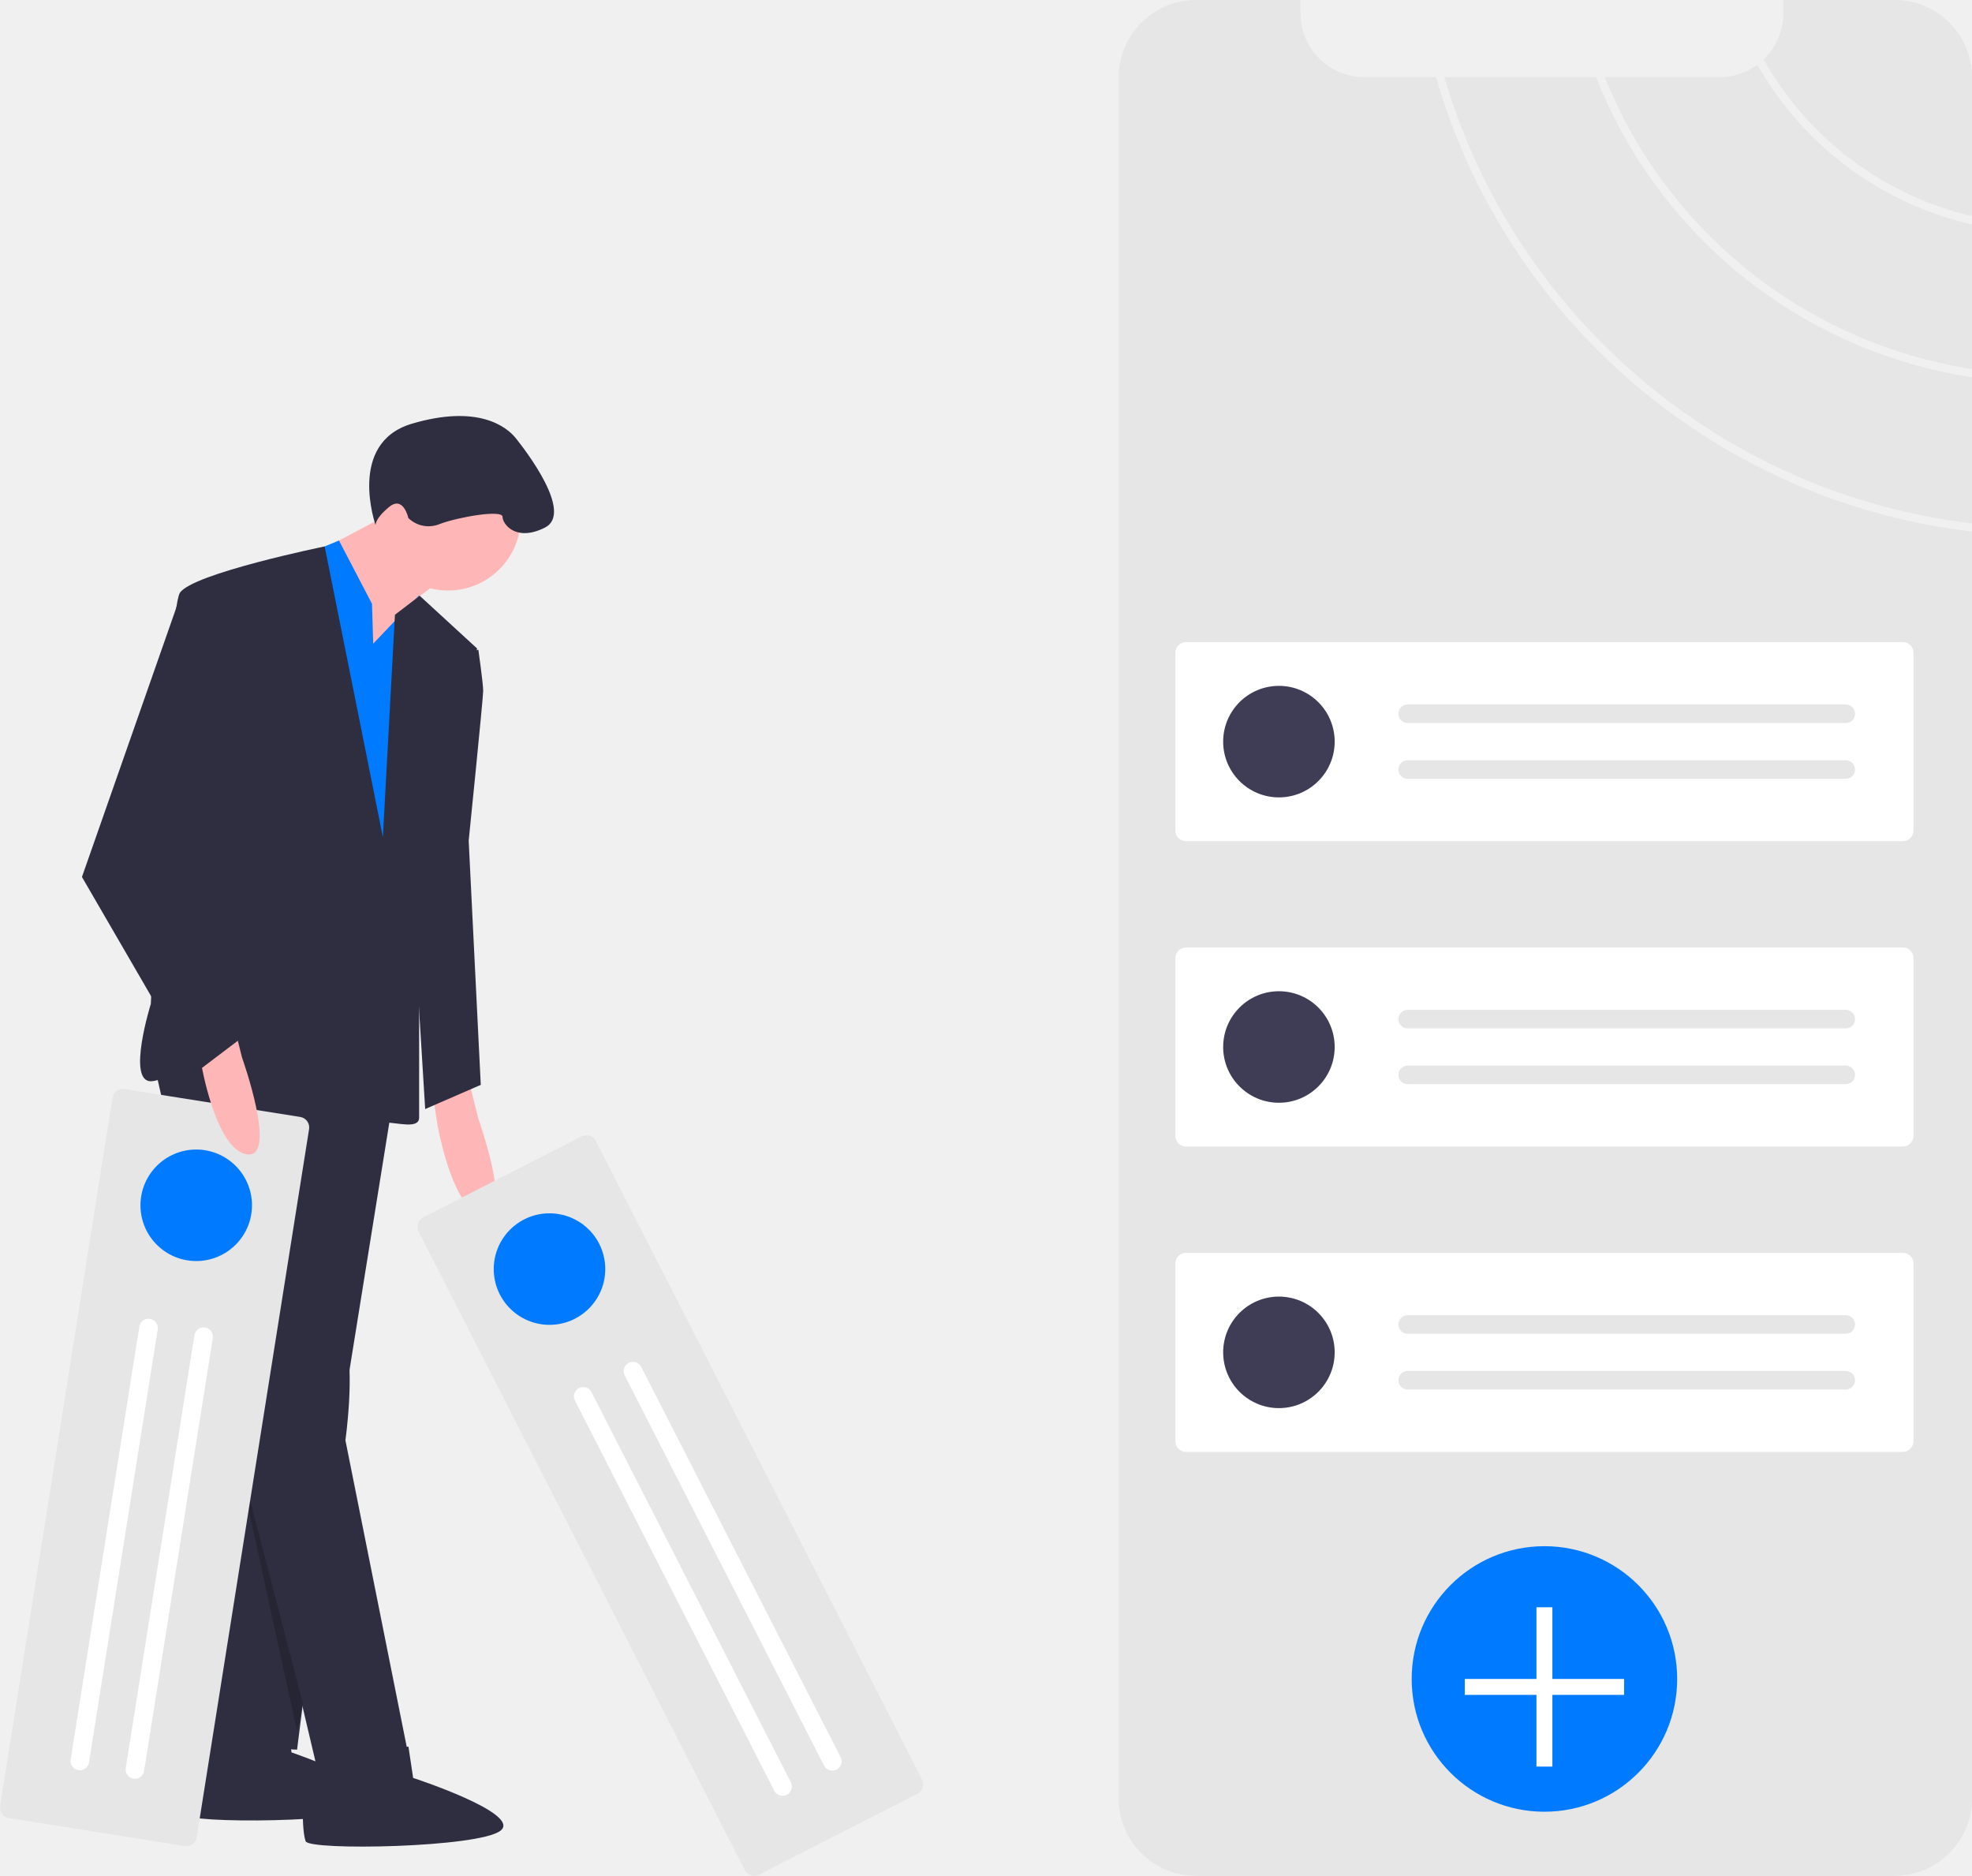
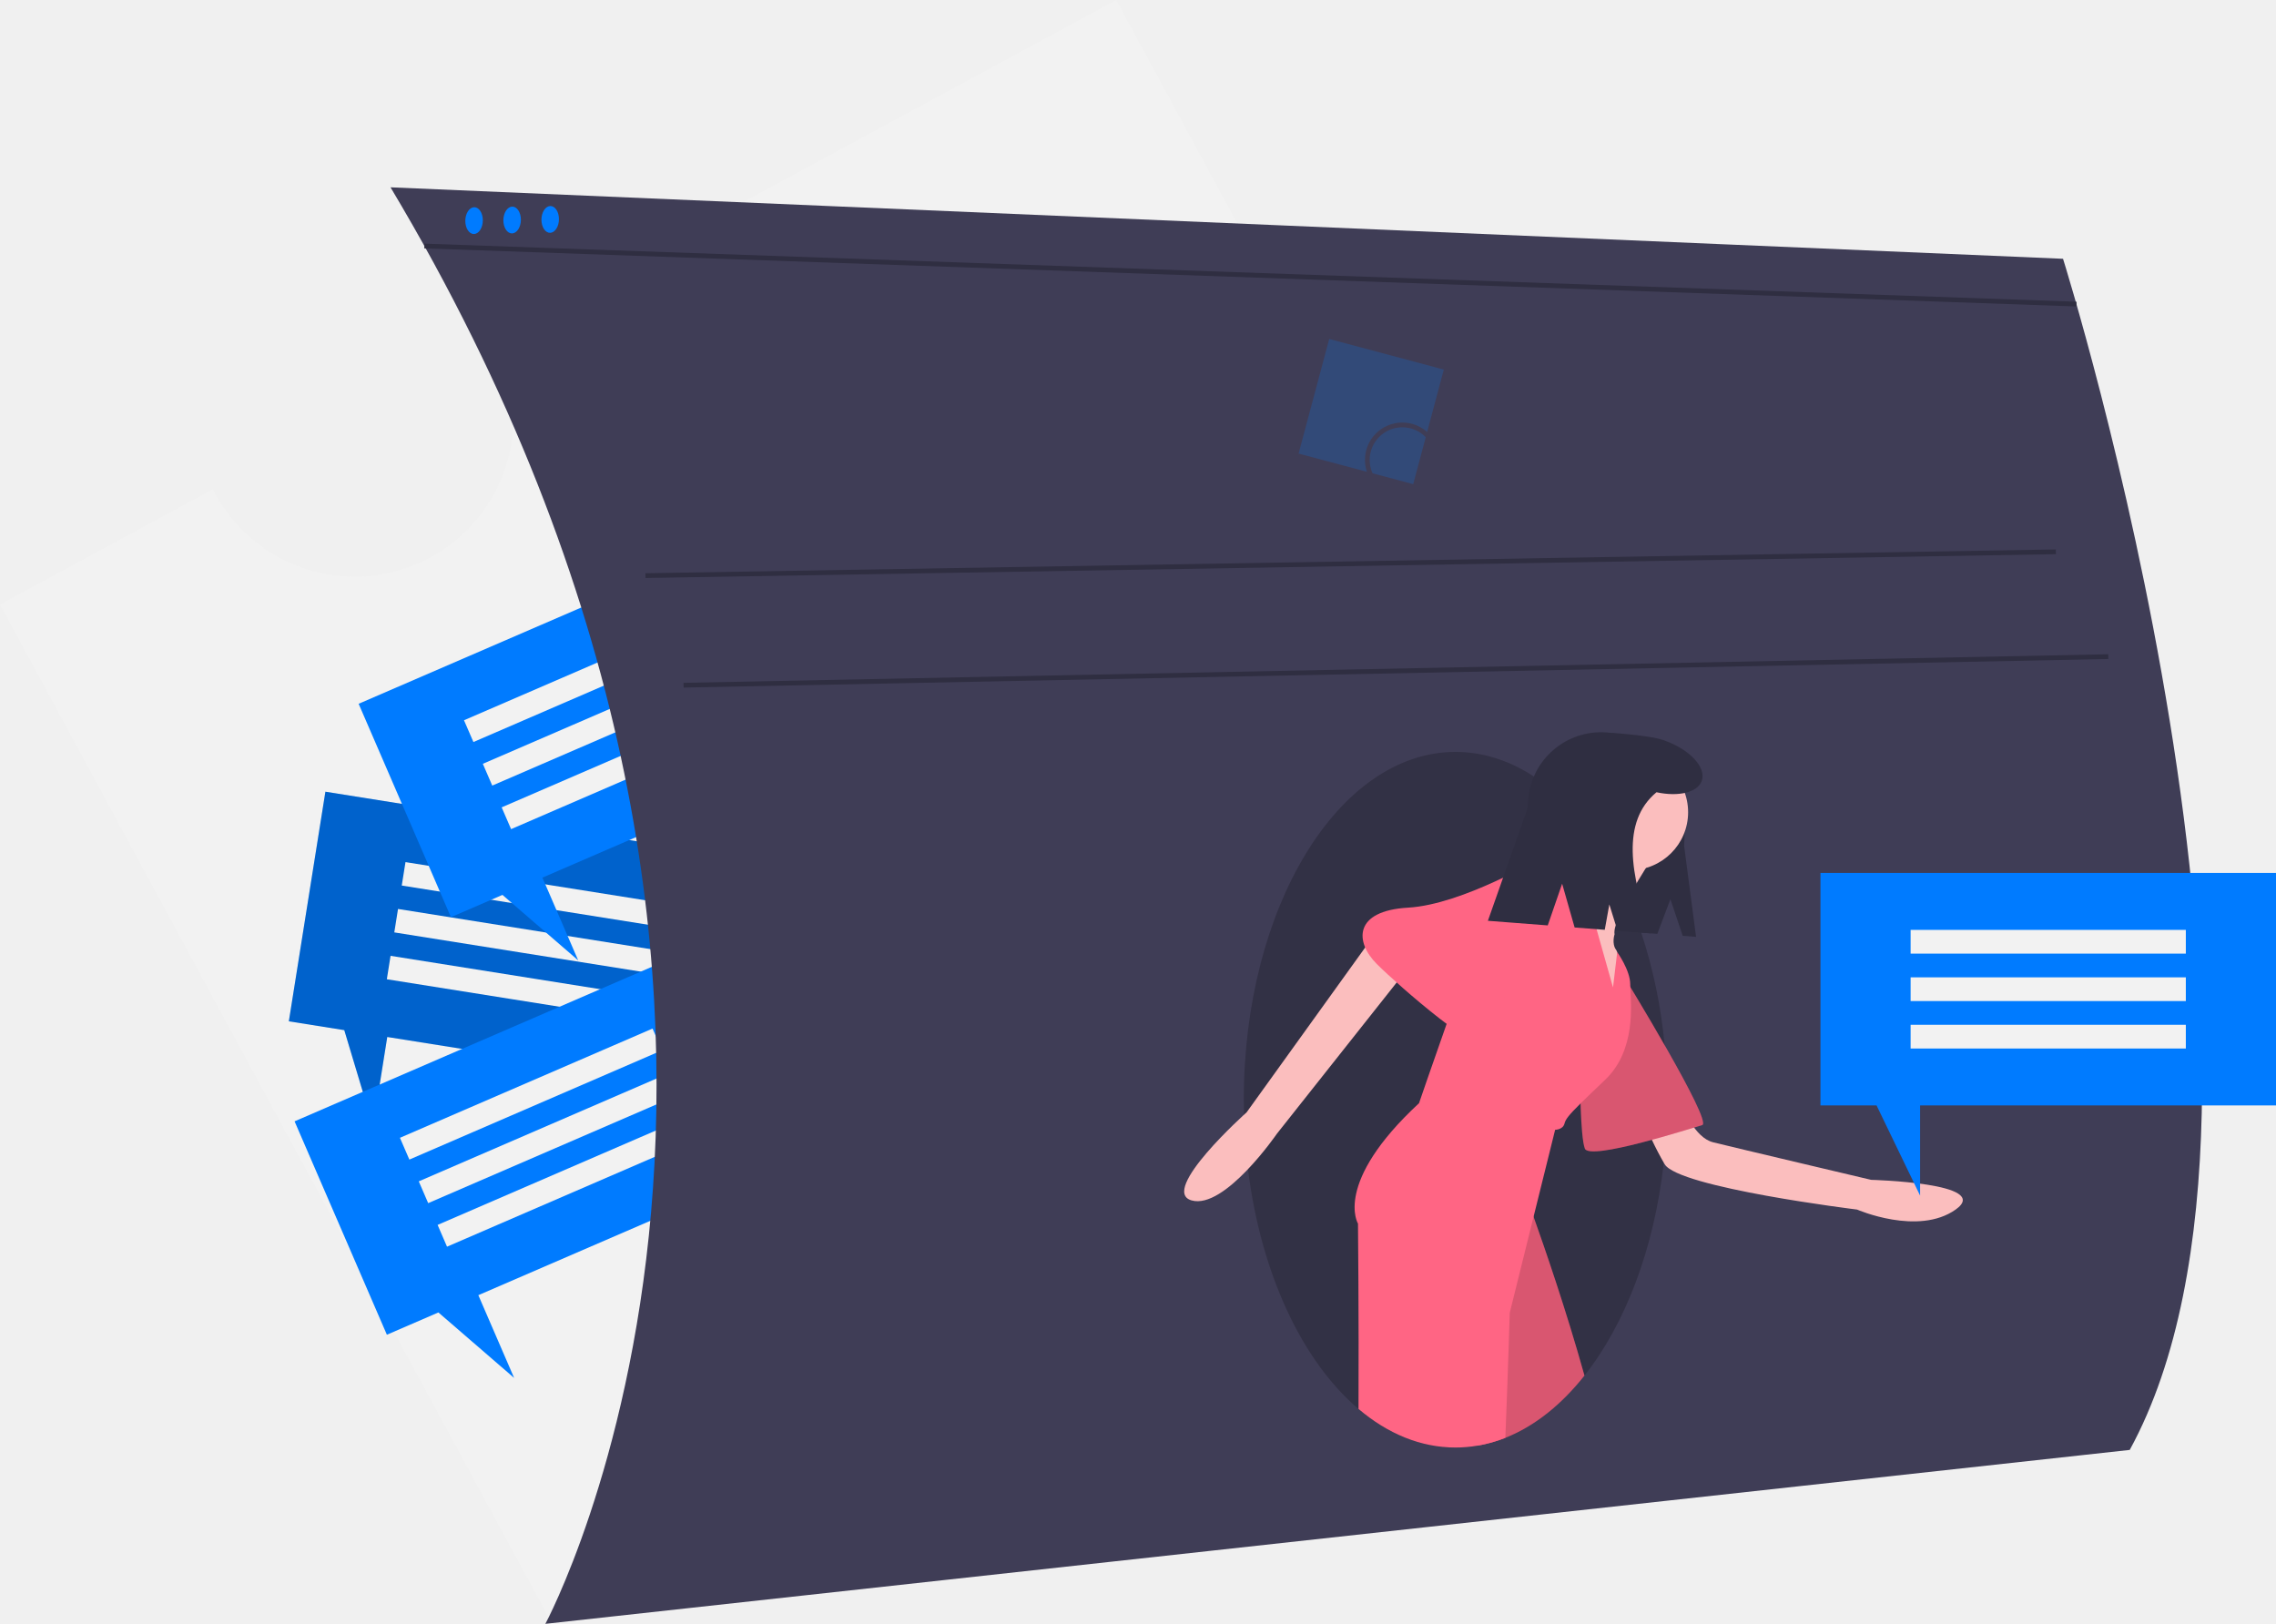
- <svg xmlns="http://www.w3.org/2000/svg" id="bd47f4ee-de70-45fd-a91d-1aaa2360a1b9" data-name="Layer 1" width="742.752" height="706.44" viewBox="0 0 742.752 706.44">
-   <path d="M971.376,235.768v-54.44A125.247,125.247,0,0,1,890.517,121.139l-.001.001a23.789,23.789,0,0,1-14.22,4.68H833.067A178.549,178.549,0,0,0,971.376,235.768Z" transform="translate(-228.6241 -96.78)" fill="#e6e6e6" />
-   <path d="M971.376,178.208V125.91a29.121,29.121,0,0,0-29.13-29.13h-41.97v5.05a23.917,23.917,0,0,1-7.399,17.329A122.298,122.298,0,0,0,971.376,178.208Z" transform="translate(-228.6241 -96.78)" fill="#e6e6e6" />
-   <path d="M769.487,125.82H742.456a23.987,23.987,0,0,1-23.98-23.99V96.78h-39.38a29.128,29.128,0,0,0-29.13,29.13v648.2a29.079,29.079,0,0,0,29.13,29.11h263.15a28.362,28.362,0,0,0,3.59-.22,29.146,29.146,0,0,0,25.54-28.89V296.938C875.667,285.848,795.918,217.559,769.487,125.82Z" transform="translate(-228.6241 -96.78)" fill="#e6e6e6" />
-   <path d="M829.787,125.82H772.647c26.301,90.039,104.68,157.028,198.729,168.068V238.868A181.668,181.668,0,0,1,829.787,125.82Z" transform="translate(-228.6241 -96.78)" fill="#e6e6e6" />
-   <path d="M675.329,338.591a4.004,4.004,0,0,0-4,4v66.976a4.005,4.005,0,0,0,4,4h270a4.005,4.005,0,0,0,4-4V342.591a4.004,4.004,0,0,0-4-4Z" transform="translate(-228.6241 -96.78)" fill="#fff" />
-   <circle cx="481.705" cy="279.299" r="21" fill="#3f3d56" />
-   <path d="M758.829,362.079a3.5,3.5,0,0,0,0,7h165a3.5,3.5,0,0,0,0-7Z" transform="translate(-228.6241 -96.78)" fill="#e6e6e6" />
-   <path d="M758.829,383.079a3.5,3.5,0,0,0,0,7h165a3.5,3.5,0,0,0,0-7Z" transform="translate(-228.6241 -96.78)" fill="#e6e6e6" />
-   <path d="M675.329,453.591a4.004,4.004,0,0,0-4,4v66.976a4.005,4.005,0,0,0,4,4h270a4.005,4.005,0,0,0,4-4V457.591a4.004,4.004,0,0,0-4-4Z" transform="translate(-228.6241 -96.78)" fill="#fff" />
-   <circle cx="481.705" cy="394.299" r="21" fill="#3f3d56" />
-   <path d="M758.829,477.079a3.5,3.5,0,0,0,0,7h165a3.5,3.5,0,0,0,0-7Z" transform="translate(-228.6241 -96.78)" fill="#e6e6e6" />
-   <path d="M758.829,498.079a3.5,3.5,0,0,0,0,7h165a3.5,3.5,0,0,0,0-7Z" transform="translate(-228.6241 -96.78)" fill="#e6e6e6" />
-   <path d="M675.329,568.591a4.004,4.004,0,0,0-4,4v66.976a4.005,4.005,0,0,0,4,4h270a4.005,4.005,0,0,0,4-4V572.591a4.004,4.004,0,0,0-4-4Z" transform="translate(-228.6241 -96.78)" fill="#fff" />
-   <circle cx="481.705" cy="509.299" r="21" fill="#3f3d56" />
-   <path d="M758.829,592.079a3.5,3.5,0,0,0,0,7h165a3.5,3.5,0,0,0,0-7Z" transform="translate(-228.6241 -96.78)" fill="#e6e6e6" />
-   <path d="M758.829,613.079a3.5,3.5,0,0,0,0,7h165a3.5,3.5,0,0,0,0-7Z" transform="translate(-228.6241 -96.78)" fill="#e6e6e6" />
-   <circle cx="581.705" cy="632.299" r="50" fill="#007bff" />
-   <polygon points="611.705 632.299 584.705 632.299 584.705 605.299 578.705 605.299 578.705 632.299 551.705 632.299 551.705 638.299 578.705 638.299 578.705 665.299 584.705 665.299 584.705 638.299 611.705 638.299 611.705 632.299" fill="#fff" />
-   <path d="M336.822,744.976,338.42,756.738s40.653,13.896,32.71,20.26-72.177,6.665-73.515,3.041-1.635-19.297,1.988-20.635,10.322-14.791,10.322-14.791Z" transform="translate(-228.6241 -96.78)" fill="#2f2e41" />
-   <polygon points="149.217 406.744 123.726 565.154 111.891 658.925 73.654 657.104 86.399 501.426 119.174 413.117 149.217 406.744" fill="#2f2e41" />
-   <path d="M405.153,503.524l3.642,14.566s13.656,38.237,1.821,36.416-17.298-34.595-17.298-34.595l-1.821-11.835Z" transform="translate(-228.6241 -96.78)" fill="#ffb6b6" />
-   <path d="M286.801,498.062l28.222,124.725,34.595,146.574L382.393,757.526,358.723,639.174s3.642-25.491,0-38.237-3.642-68.28-3.642-68.28l27.312-23.67V463.492L310.472,457.094Z" transform="translate(-228.6241 -96.78)" fill="#2f2e41" />
-   <path d="M382.473,754.608l1.759,11.739s40.84,13.338,32.984,19.811-72.079,7.652-73.466,4.047-1.899-19.273,1.706-20.66,10.119-14.931,10.119-14.931Z" transform="translate(-228.6241 -96.78)" fill="#2f2e41" />
-   <circle cx="168.79" cy="195.077" r="27.312" fill="#ffb6b6" />
-   <polygon points="150.583 191.435 119.629 207.822 131.464 246.059 144.21 246.059 151.493 236.955 148.762 231.493 170.611 215.105 150.583 191.435" fill="#ffb6b6" />
-   <polygon points="140.568 242.417 140.113 227.396 127.679 203.56 80.937 222.844 97.324 371.239 153.769 374.88 151.948 312.063 161.052 243.783 157.866 224.209 140.568 242.417" fill="#007bff" />
-   <path d="M372.834,412.029,350.911,302.565s-49.999,10.231-54.551,17.514-10.925,154.768-10.925,154.768-9.104,29.133,0,29.133,45.52-26.402,47.341-16.387,3.642,15.477,16.387,12.746,20.939-24.581,20.939-24.581-2.731,43.699,2.731,43.699,13.656,2.731,13.656-1.821V420.223l21.85-79.205-21.619-19.857-9.335,7.111Z" transform="translate(-228.6241 -96.78)" fill="#2f2e41" />
-   <path d="M402.422,343.294l6.373-1.821s1.821,12.746,1.821,15.477-5.462,56.445-5.462,56.445l4.552,91.95-20.939,9.104L382.393,410.664Z" transform="translate(-228.6241 -96.78)" fill="#2f2e41" />
-   <path d="M370.103,294.588s-10.925-30.954,13.656-38.237,35.506.91,39.147,5.462c3.815,4.769,21.85,28.222,10.925,33.685s-15.932-1.366-15.932-4.097-16.387,0-23.67,2.731a10.907,10.907,0,0,1-11.817-2.276s-1.839-8.649-7.301-4.097S370.103,294.588,370.103,294.588Z" transform="translate(-228.6241 -96.78)" fill="#2f2e41" />
-   <path d="M453.046,526.496a4.004,4.004,0,0,0-5.382-1.742L388.025,555.231a4.005,4.005,0,0,0-1.742,5.382L509.143,801.041a4.005,4.005,0,0,0,5.382,1.742L574.165,772.306a4.004,4.004,0,0,0,1.742-5.382Z" transform="translate(-228.6241 -96.78)" fill="#e6e6e6" />
-   <circle cx="206.967" cy="477.941" r="21" fill="#007bff" />
-   <path d="M470.127,611.539a3.5,3.5,0,0,0-6.233,3.185L538.975,761.652a3.5,3.5,0,1,0,6.233-3.185Z" transform="translate(-228.6241 -96.78)" fill="#fff" />
-   <path d="M451.427,621.094a3.5,3.5,0,1,0-6.233,3.185L520.275,771.207a3.5,3.5,0,0,0,6.233-3.185Z" transform="translate(-228.6241 -96.78)" fill="#fff" />
-   <polygon points="85.865 532.834 111.865 651.834 114.079 641.584 85.865 532.834" opacity="0.2" />
-   <path d="M345.039,522.004a4.004,4.004,0,0,0-3.324-4.577l-66.148-10.497a4.005,4.005,0,0,0-4.578,3.324l-42.316,266.663a4.005,4.005,0,0,0,3.324,4.578L298.146,791.991a4.004,4.004,0,0,0,4.577-3.324Z" transform="translate(-228.6241 -96.78)" fill="#e6e6e6" />
-   <circle cx="73.905" cy="453.916" r="21" fill="#007bff" />
-   <path d="M308.755,600.791a3.5,3.5,0,1,0-6.913-1.097L275.982,762.655a3.5,3.5,0,0,0,6.913,1.097Z" transform="translate(-228.6241 -96.78)" fill="#fff" />
-   <path d="M288.015,597.5a3.5,3.5,0,1,0-6.913-1.097l-25.86,162.961a3.5,3.5,0,1,0,6.913,1.097Z" transform="translate(-228.6241 -96.78)" fill="#fff" />
-   <path d="M316.153,480.524l3.642,14.566s13.656,38.237,1.821,36.416-17.298-34.595-17.298-34.595l-1.821-11.835Z" transform="translate(-228.6241 -96.78)" fill="#ffb6b6" />
-   <polygon points="80.937 224.776 68.191 223.754 30.865 330.271 73.654 404.013 103.697 381.253 71.833 329.36 96.414 262.901 80.937 224.776" fill="#2f2e41" />
+ <svg xmlns="http://www.w3.org/2000/svg" id="be055ddd-85eb-4df0-9de6-0b8a0d661d22" data-name="Layer 1" width="959.262" height="684.457" viewBox="0 0 959.262 684.457">
+   <path d="M590.832,107.772,327.73,250.283a66.93,66.93,0,1,1-117.65,63.726l-89.71,48.592L352.747,791.614,823.21,536.784Z" transform="translate(-120.3692 -107.7716)" fill="#f2f2f2" />
+   <polygon points="137.144 333.711 326.757 363.893 311.352 460.675 163.217 437.095 157.244 474.623 145.1 434.212 121.739 430.493 137.144 333.711" fill="#007bff" />
+   <polygon points="137.144 333.711 326.757 363.893 311.352 460.675 163.217 437.095 157.244 474.623 145.1 434.212 121.739 430.493 137.144 333.711" opacity="0.2" />
+   <rect x="289.761" y="480.213" width="116" height="10" transform="translate(494.5565 911.2892) rotate(-170.9558)" fill="#f2f2f2" />
+   <rect x="286.618" y="499.965" width="116" height="10" transform="translate(485.2029 950.0521) rotate(-170.9558)" fill="#f2f2f2" />
+   <rect x="283.474" y="519.716" width="116" height="10" transform="translate(475.8493 988.8151) rotate(-170.9558)" fill="#f2f2f2" />
+   <polygon points="124.156 472.652 300.381 396.436 339.283 486.384 201.607 545.928 216.691 580.805 184.77 553.21 163.058 562.6 124.156 472.652" fill="#007bff" />
+   <rect x="286.149" y="563.933" width="116" height="10" transform="translate(765.4953 846.7362) rotate(156.6119)" fill="#f2f2f2" />
+   <rect x="294.089" y="582.289" width="116" height="10" transform="translate(788.0081 878.79) rotate(156.6119)" fill="#f2f2f2" />
+   <rect x="302.028" y="600.646" width="116" height="10" transform="matrix(-0.91784, 0.39696, -0.39696, -0.91784, 810.521, 910.8437)" fill="#f2f2f2" />
+   <polygon points="151.156 296.652 327.381 220.436 366.283 310.384 228.607 369.928 243.691 404.805 211.77 377.21 190.058 386.6 151.156 296.652" fill="#007bff" />
+   <rect x="313.149" y="387.933" width="116" height="10" transform="translate(747.4125 498.4791) rotate(156.6119)" fill="#f2f2f2" />
+   <rect x="321.089" y="406.289" width="116" height="10" transform="translate(769.9253 530.5328) rotate(156.6119)" fill="#f2f2f2" />
+   <rect x="329.028" y="424.646" width="116" height="10" transform="matrix(-0.91784, 0.39696, -0.39696, -0.91784, 792.4381, 562.5865)" fill="#f2f2f2" />
+   <path d="M284.961,186.728l704.91,30.124s110.456,351.451,28.116,502.073l-667.757,73.303S490.811,531.15,284.961,186.728Z" transform="translate(-120.3692 -107.7716)" fill="#3f3d56" />
+   <line x1="272.035" y1="242.633" x2="866.49" y2="232.591" fill="none" stroke="#2f2e41" stroke-miterlimit="10" stroke-width="2" />
+   <line x1="288.102" y1="288.823" x2="888.581" y2="276.774" fill="none" stroke="#2f2e41" stroke-miterlimit="10" stroke-width="2" />
+   <line x1="178.866" y1="103.694" x2="875.15" y2="128.178" fill="none" stroke="#2f2e41" stroke-miterlimit="10" stroke-width="2" />
+   <path d="M823.051,571.318c0,1.49-.01,2.98-.05,4.45v.01c-.06,3.64-.2,7.22-.43,10.78q-.36,5.73-.98,11.31c-4.05,36.37-16.27,68.06-33.42,89.72-9.72,12.29-21.03,21.36-33.34,26.24a58.449,58.449,0,0,1-11.65,3.29,55.128,55.128,0,0,1-9.37.8c-14.73,0-28.63-5.86-40.87-16.26-23.65-20.05-41.15-56.97-46.58-101.08v-.01c-.92-7.46-1.5-15.11-1.69-22.93q-.09-3.135-.09-6.32c0-80.97,39.95-146.61,89.23-146.61,11.67,0,22.82,3.68,33.04,10.38.3.19.6.39.89.6a86.977,86.977,0,0,1,15.35,13.38,112.596,112.596,0,0,1,8.24,10.15,134.249,134.249,0,0,1,8.92,14.22c2.24,4.1,4.35,8.42,6.29,12.93v.01q3.03,6.96,5.55,14.5v.01a214.027,214.027,0,0,1,9.86,47.41C822.681,555.798,823.051,563.488,823.051,571.318Z" transform="translate(-120.3692 -107.7716)" opacity="0.2" />
+   <path d="M339.639,198.273c.765,2.868-.153,6.195-2.046,7.428-1.889,1.231-4.035-.089-4.797-2.946s.146-6.177,2.032-7.419C336.719,194.091,338.874,195.405,339.639,198.273Z" transform="translate(-120.3692 -107.7716)" fill="#007bff" />
+   <path d="M355.681,198.022c.765,2.868-.153,6.195-2.046,7.428-1.889,1.231-4.035-.089-4.797-2.946s.146-6.177,2.032-7.419C352.761,193.84,354.916,195.154,355.681,198.022Z" transform="translate(-120.3692 -107.7716)" fill="#007bff" />
+   <path d="M323.596,198.524c.765,2.868-.153,6.195-2.046,7.428-1.889,1.231-4.035-.089-4.797-2.946s.146-6.177,2.032-7.419C320.676,194.342,322.832,195.656,323.596,198.524Z" transform="translate(-120.3692 -107.7716)" fill="#007bff" />
+   <path d="M824.395,486.785l5.191,15.445,5.62.434-5.052-38.503c1.877-24.318-8.275-45.773-32.593-47.65l-0,0a30.837,30.837,0,0,0-33.118,28.372l-2.868,37.157a14.896,14.896,0,0,0,13.705,15.998l43.6,3.365Z" transform="translate(-120.3692 -107.7716)" fill="#2f2e41" />
+   <path d="M829.875,574.754s4.616,12.528,12.528,14.506,66.597,15.825,66.597,15.825,51.431,1.319,35.606,12.528-41.541,0-41.541,0-75.169-9.231-81.103-19.122a133.286,133.286,0,0,1-9.891-21.1Z" transform="translate(-120.3692 -107.7716)" fill="#fbbebe" />
+   <path d="M804.819,519.366s37.584,61.322,32.969,62.641-47.475,15.166-49.453,9.891-1.978-29.672-1.978-29.672Z" transform="translate(-120.3692 -107.7716)" fill="#ff6584" />
+   <path d="M804.819,519.366s37.584,61.322,32.969,62.641-47.475,15.166-49.453,9.891-1.978-29.672-1.978-29.672Z" transform="translate(-120.3692 -107.7716)" opacity="0.15" />
+   <path d="M701.561,499.069l-55.787,77.568s-37.096,33.133-23.193,37.112,35.97-28.107,35.97-28.107l64.3-81.199Z" transform="translate(-120.3692 -107.7716)" fill="#fbbebe" />
+   <path d="M816.028,470.572s-16.484,25.056-15.166,30.991c0,0-1.319,3.956.659,6.594s1.319,18.462,1.319,18.462l-6.594,9.231-8.572-28.353-3.956-30.331s8.902-12.198,7.583-18.133S816.028,470.572,816.028,470.572Z" transform="translate(-120.3692 -107.7716)" fill="#fbbebe" />
+   <path d="M788.171,687.588c-9.72,12.29-21.03,21.36-33.34,26.24a58.449,58.449,0,0,1-11.65,3.29c2.11-46.81,4.54-88.56,6.25-92.25,3.96-8.57,14.51-11.87,14.51-11.87s1.04,2.79,2.78,7.64C771.231,633.278,780.451,659.918,788.171,687.588Z" transform="translate(-120.3692 -107.7716)" fill="#ff6584" />
+   <path d="M788.171,687.588c-9.72,12.29-21.03,21.36-33.34,26.24a58.449,58.449,0,0,1-11.65,3.29c2.11-46.81,4.54-88.56,6.25-92.25,3.96-8.57,14.51-11.87,14.51-11.87s1.04,2.79,2.78,7.64C771.231,633.278,780.451,659.918,788.171,687.588Z" transform="translate(-120.3692 -107.7716)" opacity="0.15" />
+   <circle cx="687.087" cy="342.36" r="24.397" fill="#fbbebe" />
+   <path d="M796.911,562.888c-4.56,4.34-7.91,7.54-10.37,9.98-5,4.94-6.34,6.71-6.78,8.48-.66,2.64-3.95,2.64-3.95,2.64l-9.09,36.65-10.04,40.49s-.65,22.5-1.85,52.7a58.449,58.449,0,0,1-11.65,3.29,55.128,55.128,0,0,1-9.37.8c-14.73,0-28.63-5.86-40.87-16.26.17-38.62-.22-78.11-.22-78.11s-10.55-17.14,25.72-50.77c0,0,5.72-16.68,11.64-33.43,5.95-16.88,12.1-33.83,12.76-33.83.44,0,3.59-4.03,7.59-9.4,3.51-4.7,7.68-10.44,11.24-15.41,4.59-6.36,8.2-11.45,8.2-11.45s10.83,0,15.47,5.53a8.505,8.505,0,0,1,1.68,3.04c1.12,3.65,3.68,12.56,6.25,21.6,3.45,12.17,6.93,24.55,6.93,24.55l1.77-14.88s5.49,7.63,5.49,13.56c0,.32.01.68.02,1.09C807.771,530.858,810.001,550.408,796.911,562.888Z" transform="translate(-120.3692 -107.7716)" fill="#ff6584" />
+   <path d="M777.785,474.529l-7.912-5.275s-32.969,19.781-56.047,21.1-22.419,14.506-13.188,23.738,45.497,40.881,46.816,32.969S777.785,474.529,777.785,474.529Z" transform="translate(-120.3692 -107.7716)" fill="#ff6584" />
+   <path d="M821.252,419.682c-5.303-1.789-18.132-2.741-20.009-2.886A34.531,34.531,0,0,0,764.157,448.568l-16.691,47.324,25.229,1.947,6.067-17.585,5.262,18.46,12.7.98,1.924-10.7,3.466,11.116,14.147,1.092c-8.745-24.791-12.694-47.077,2.267-59.49,9.301,2.006,17.423.1,19.108-4.896C839.577,431.059,832.242,423.388,821.252,419.682Z" transform="translate(-120.3692 -107.7716)" fill="#2f2e41" />
+   <polygon points="767.262 367.957 959.262 367.957 959.262 465.957 809.262 465.957 809.262 503.957 790.917 465.957 767.262 465.957 767.262 367.957" fill="#007bff" />
+   <rect x="925.631" y="499.728" width="116" height="10" transform="translate(1846.892 901.6852) rotate(-180)" fill="#f2f2f2" />
+   <rect x="925.631" y="519.728" width="116" height="10" transform="translate(1846.892 941.6852) rotate(-180)" fill="#f2f2f2" />
+   <rect x="925.631" y="539.728" width="116" height="10" transform="translate(1846.892 981.6852) rotate(-180)" fill="#f2f2f2" />
+   <rect x="673.29" y="256.251" width="50" height="50" transform="translate(-24.12537 -278.4622) rotate(14.95654)" fill="#007bff" opacity="0.2" />
+   <circle cx="591.037" cy="193.867" r="14.756" fill="none" stroke="#3f3d56" stroke-miterlimit="10" stroke-width="2" />
</svg>
